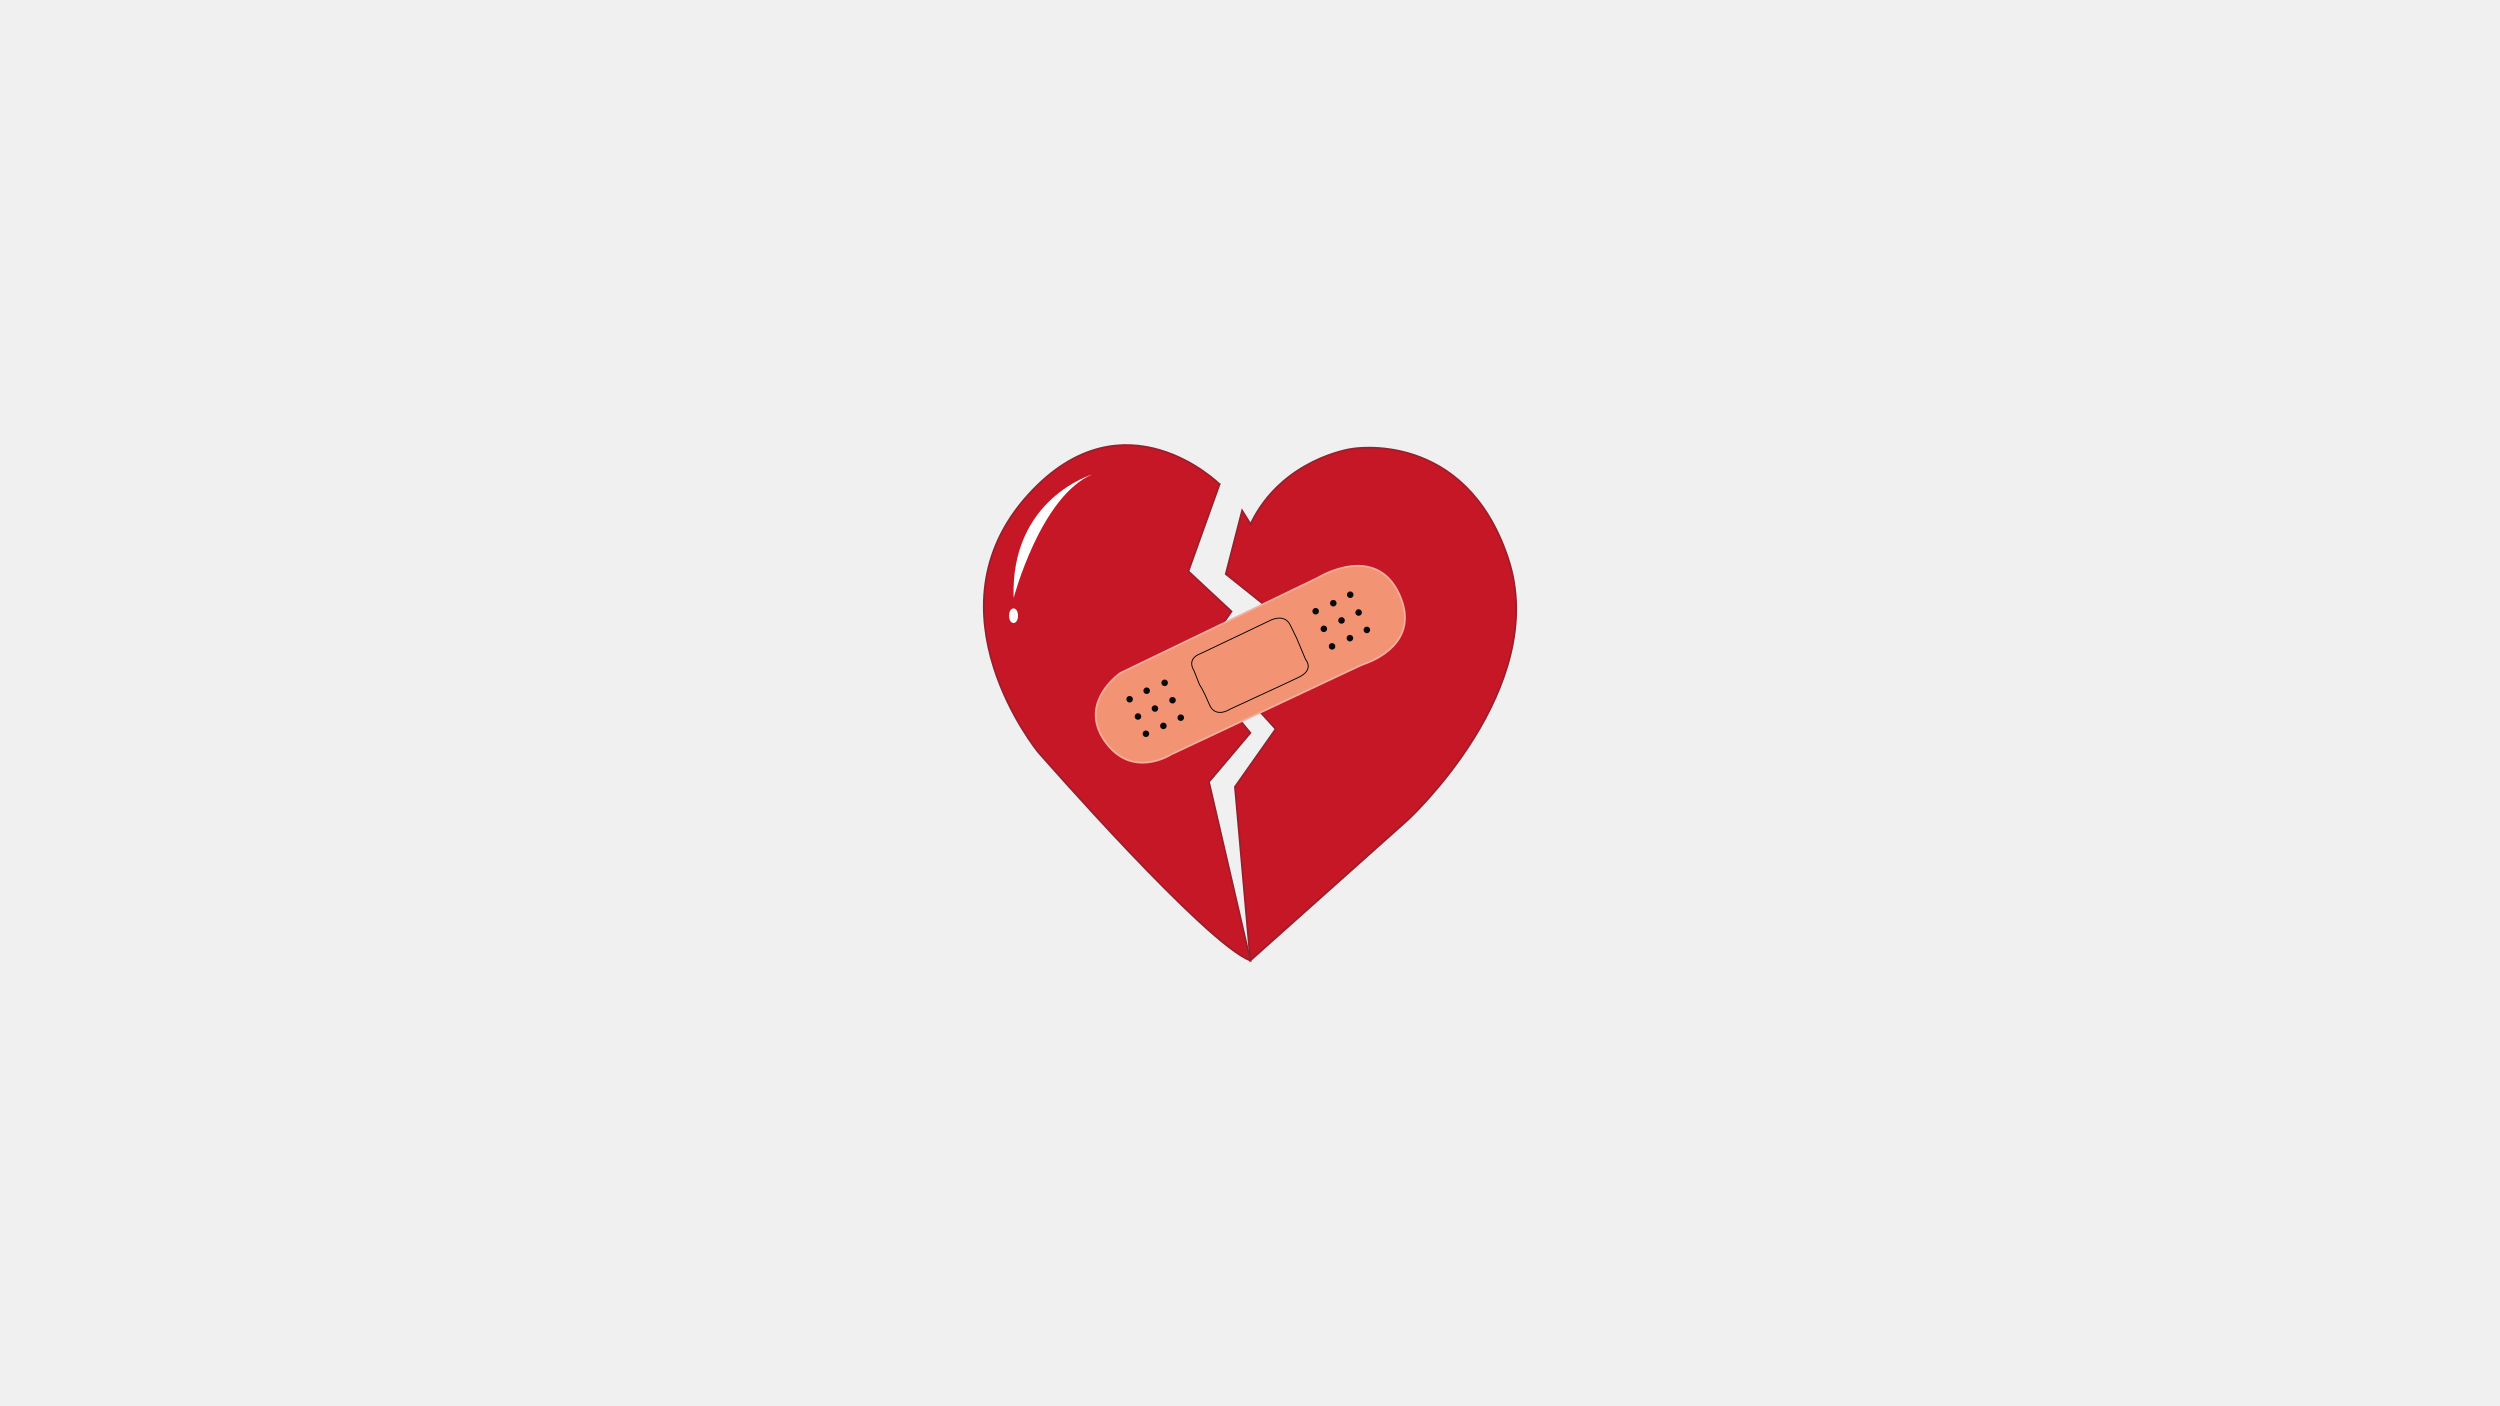
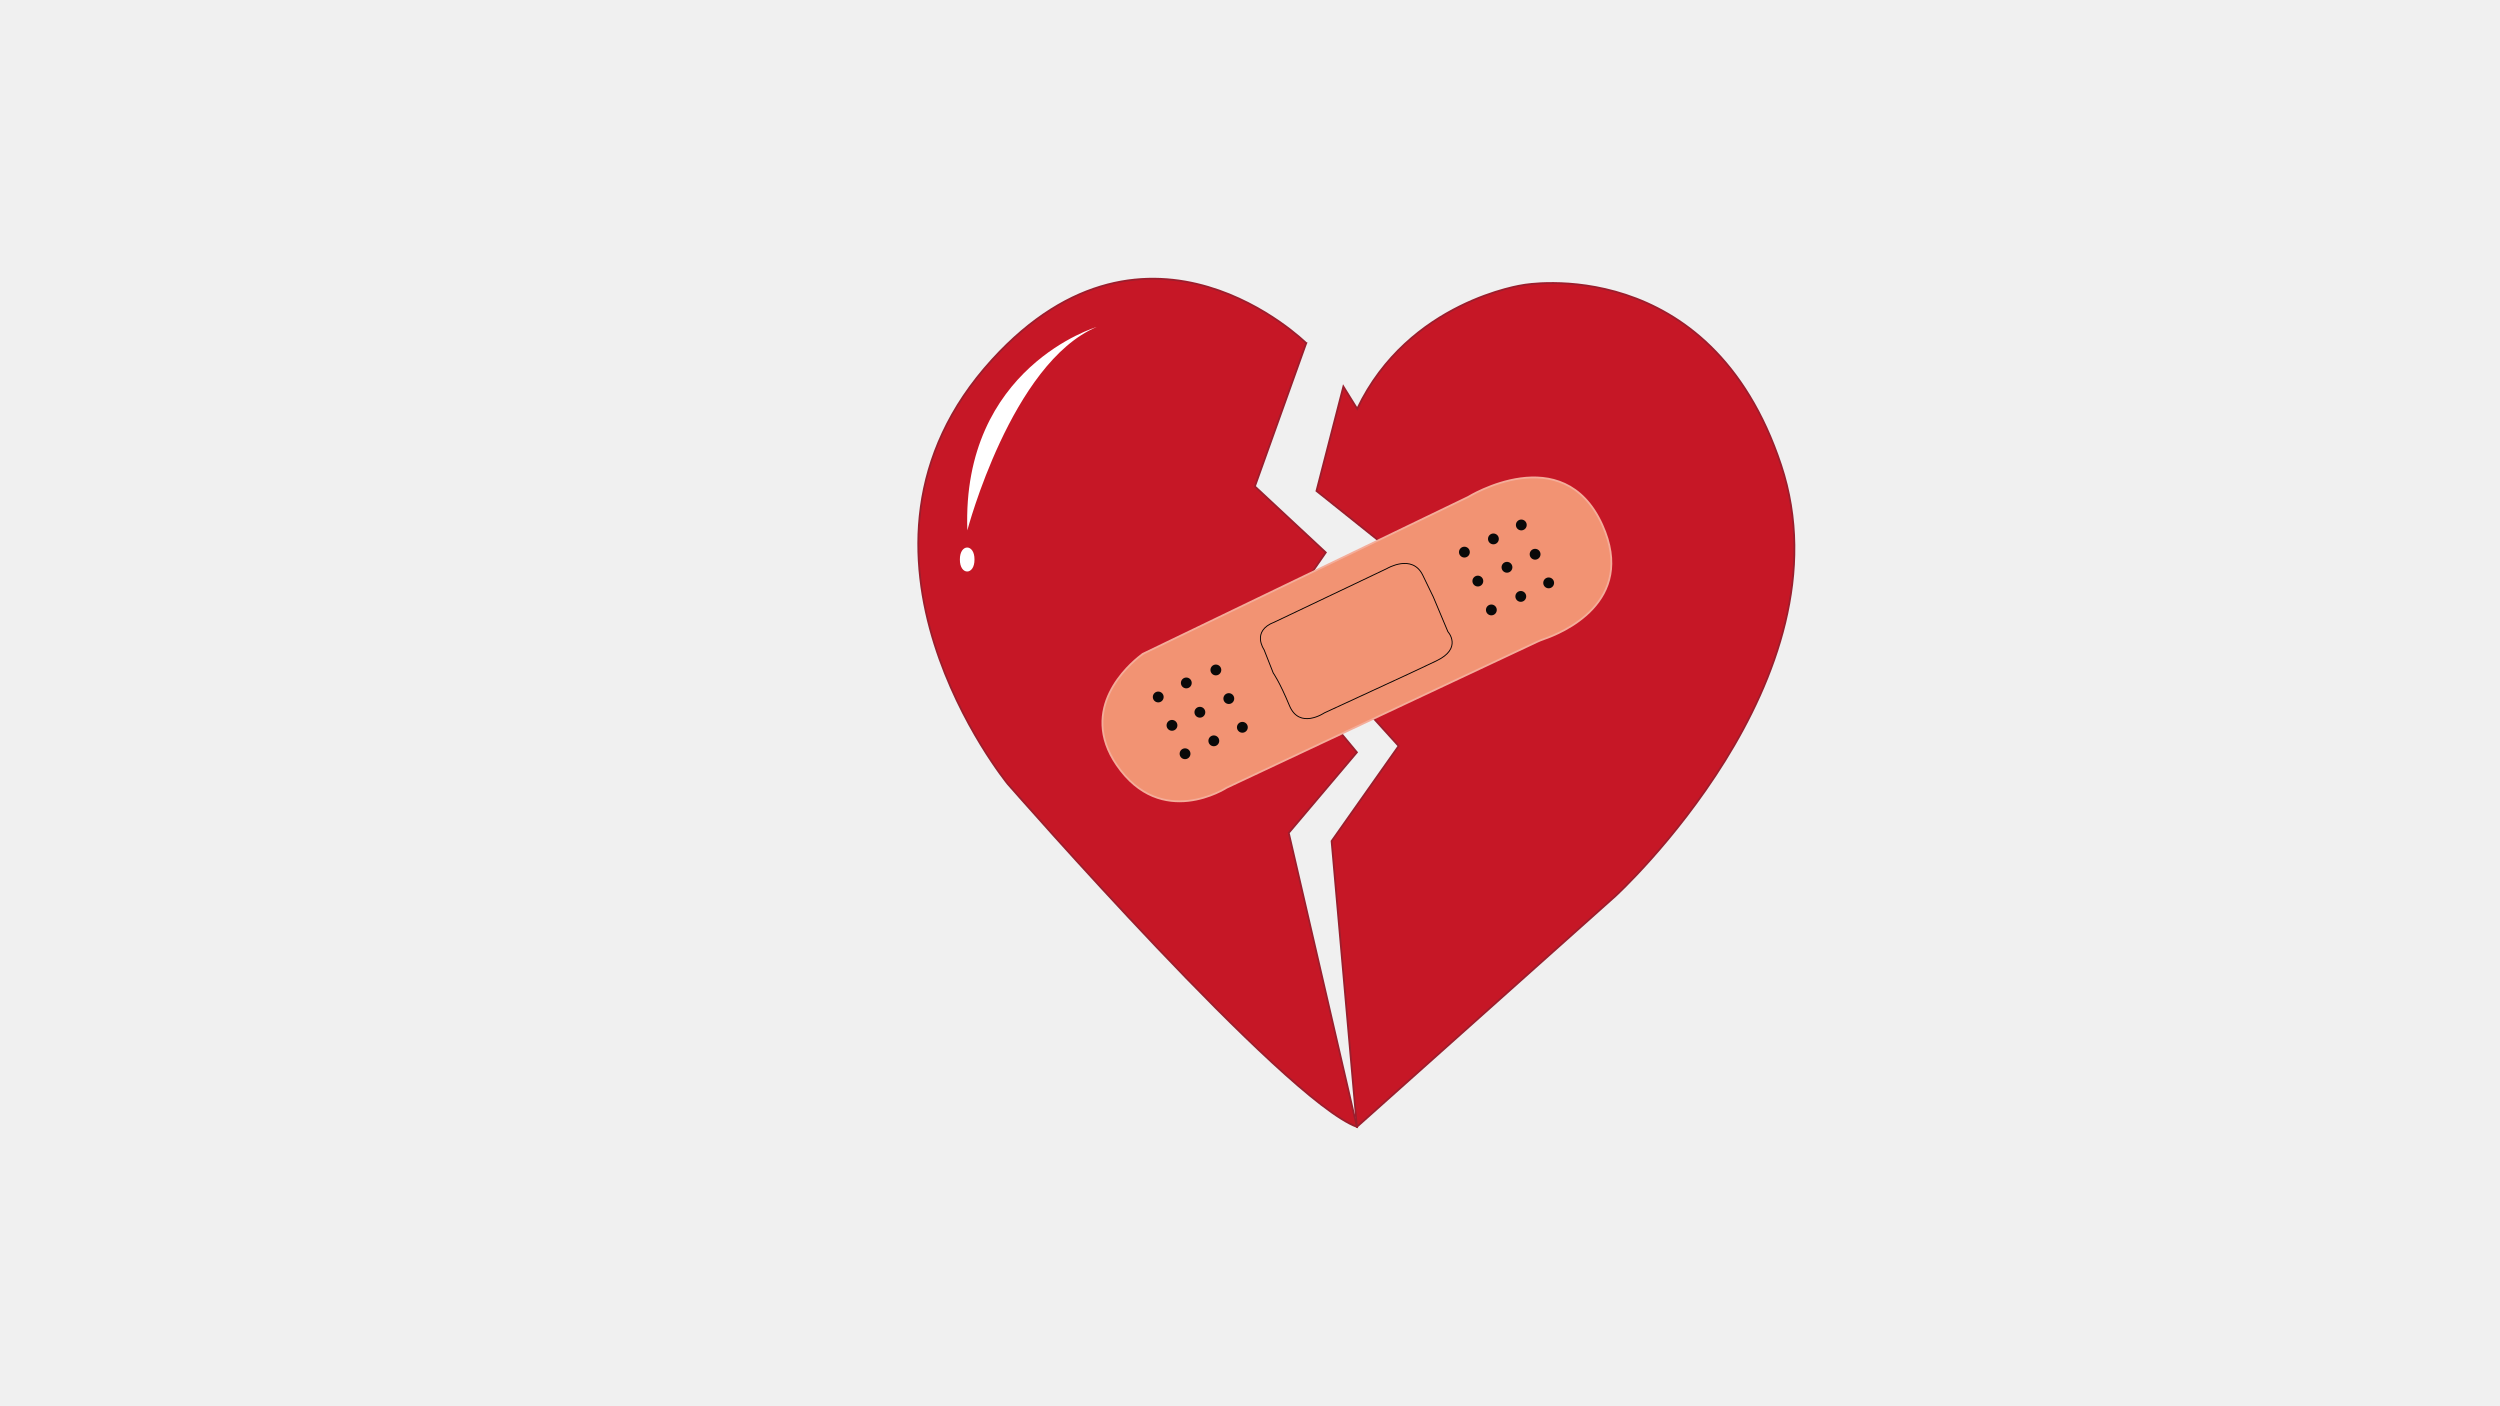
<svg xmlns="http://www.w3.org/2000/svg" id="Layer_1" version="1.1" viewBox="0 0 1366 768">
  <defs>
    <style>
      .st0 {
        fill: #fff;
      }

      .st1 {
        fill: none;
        stroke: #000;
        stroke-width: .5px;
      }

      .st1, .st2, .st3 {
        stroke-miterlimit: 10;
      }

      .st2 {
        fill: #c61726;
        stroke: #9b1e2d;
      }

      .st3 {
        fill: #f29373;
        stroke: #f4ad9a;
      }

      .st4 {
        fill: #090909;
      }
    </style>
  </defs>
  <g>
    <g>
-       <path class="st2" d="M666.35,264.59s-52.13-51.59-104.22,5.45c-58.18,63.7,5.22,141.01,5.22,141.01,1.69,1.89,91.7,104.82,115.84,113.75l-22.63-97.61,22.63-26.75-30.66-36.92,20.33-29.43-23.54-21.94,17.04-47.56Z" />
-       <path class="st2" d="M683.18,524.8l85.86-76.65s78.61-72.02,54.98-143.09c-23.63-71.06-85.51-59.78-85.51-59.78,0,0-38.12,5.23-55.22,41.11l-4.59-7.4-8.93,34.67,21.53,17.22-21.53,37.32,27.27,30.14-22.25,31.58,8.39,94.88Z" />
+       <path class="st2" d="M713.7,187.49s-85.79-84.9-171.52,8.97c-95.75,104.83,8.59,232.07,8.59,232.07,2.78,3.11,150.92,172.51,190.64,187.2l-37.24-160.64,37.24-44.02-50.46-60.76,33.46-48.43-38.74-36.11,28.04-78.27h-.02.01Z" />
+       <path class="st2" d="M741.4,615.73l141.3-126.15s129.37-118.53,90.48-235.49c-38.89-116.95-140.73-98.38-140.73-98.38,0,0-62.74,8.61-90.88,67.66l-7.55-12.18-14.7,57.06,35.43,28.34-35.43,61.42,44.88,49.6-36.62,51.97,13.81,156.15h.01Z" />
    </g>
-     <path class="st3" d="M612.91,367.37l107.22-51.71s31.49-19.55,44.52,9.25c11.67,25.81-13.89,36.06-19.34,37.92-.82.28-1.61.61-2.4.98l-103.02,48.41s-21.63,14.07-36.46-7.58c-12.83-18.72,4.01-33.29,7.96-36.34.47-.36.97-.67,1.51-.93Z" />
-     <circle class="st4" cx="737.6" cy="348.68" r="1.8" />
-     <circle class="st4" cx="723.34" cy="343.59" r="1.8" />
-     <circle class="st4" cx="727.83" cy="353.17" r="1.8" />
-     <circle class="st4" cx="733.01" cy="339.01" r="1.8" />
-     <circle class="st4" cx="746.85" cy="344.19" r="1.8" />
-     <circle class="st4" cx="742.35" cy="334.68" r="1.8" />
-     <circle class="st4" cx="626.55" cy="377.41" r="1.8" />
-     <circle class="st4" cx="718.88" cy="333.98" r="1.8" />
-     <circle class="st4" cx="621.79" cy="391.49" r="1.8" />
-     <circle class="st4" cx="728.51" cy="329.59" r="1.8" />
-     <circle class="st4" cx="737.77" cy="324.96" r="1.8" />
-     <circle class="st4" cx="645.16" cy="392.14" r="1.8" />
-     <circle class="st4" cx="631.05" cy="387.14" r="1.8" />
-     <circle class="st4" cx="636.36" cy="373.1" r="1.8" />
-     <circle class="st4" cx="617.23" cy="382.07" r="1.8" />
-     <circle class="st4" cx="640.66" cy="382.6" r="1.8" />
-     <circle class="st4" cx="626.13" cy="400.92" r="1.8" />
-     <circle class="st4" cx="635.68" cy="396.63" r="1.8" />
-     <path class="st1" d="M655.76,357.23l37.38-17.79s8.41-5.03,11.91,2.19l3.5,7.22,4.84,11.53s5.04,5.52-3.86,9.72l-8.9,4.2-28.24,13.05s-8.27,5.62-11.6-2.41c-3.33-8.04-5.38-10.83-5.38-10.83l-3.05-7.74s-4.33-6.15,3.4-9.15Z" />
+     <path class="st3" d="M625.75,356.64l176.46-85.1s51.82-32.17,73.27,15.22c19.21,42.48-22.86,59.35-31.83,62.41-1.35.46-2.65,1-3.95,1.61l-169.54,79.67s-35.6,23.16-60-12.47c-21.11-30.81,6.6-54.79,13.1-59.81.77-.59,1.6-1.1,2.49-1.53h.02-.02Z" />
+     <circle class="st4" cx="830.96" cy="325.88" r="2.96" />
+     <circle class="st4" cx="807.49" cy="317.5" r="2.96" />
+     <circle class="st4" cx="814.88" cy="333.27" r="2.96" />
+     <circle class="st4" cx="823.41" cy="309.96" r="2.96" />
+     <circle class="st4" cx="846.19" cy="318.49" r="2.96" />
+     <circle class="st4" cx="838.78" cy="302.84" r="2.96" />
+     <circle class="st4" cx="648.2" cy="373.16" r="2.96" />
+     <circle class="st4" cx="800.15" cy="301.68" r="2.96" />
+     <circle class="st4" cx="640.37" cy="396.33" r="2.96" />
+     <circle class="st4" cx="816" cy="294.46" r="2.96" />
+     <circle class="st4" cx="831.24" cy="286.84" r="2.96" />
+     <circle class="st4" cx="678.83" cy="397.4" r="2.96" />
+     <circle class="st4" cx="655.61" cy="389.17" r="2.96" />
+     <circle class="st4" cx="664.35" cy="366.07" r="2.96" />
+     <circle class="st4" cx="632.86" cy="380.83" r="2.96" />
+     <circle class="st4" cx="671.42" cy="381.7" r="2.96" />
+     <circle class="st4" cx="647.51" cy="411.85" r="2.96" />
+     <circle class="st4" cx="663.23" cy="404.79" r="2.96" />
+     <path class="st1" d="M696.27,339.95l61.52-29.28s13.84-8.28,19.6,3.6l5.76,11.88,7.97,18.98s8.29,9.08-6.35,16l-14.65,6.91-46.48,21.48s-13.61,9.25-19.09-3.97c-5.48-13.23-8.85-17.82-8.85-17.82l-5.02-12.74s-7.13-10.12,5.6-15.06v.02h0Z" />
  </g>
-   <path class="st0" d="M556.22,336.43c.05,5.31-4.9,5.31-4.85,0-.05-5.31,4.9-5.31,4.85,0Z" />
-   <path class="st0" d="M596.79,259.23s-44.84,13.32-42.94,67.53c0,0,14.67-55.58,42.94-67.53Z" />
+   <path class="st0" d="M532.46,305.72c.08,8.74-8.06,8.74-7.98,0-.08-8.74,8.06-8.74,7.98,0Z" />
+   <path class="st0" d="M599.22,178.66s-73.8,21.92-70.67,111.14c0,0,24.14-91.47,70.67-111.14h0Z" />
</svg>
